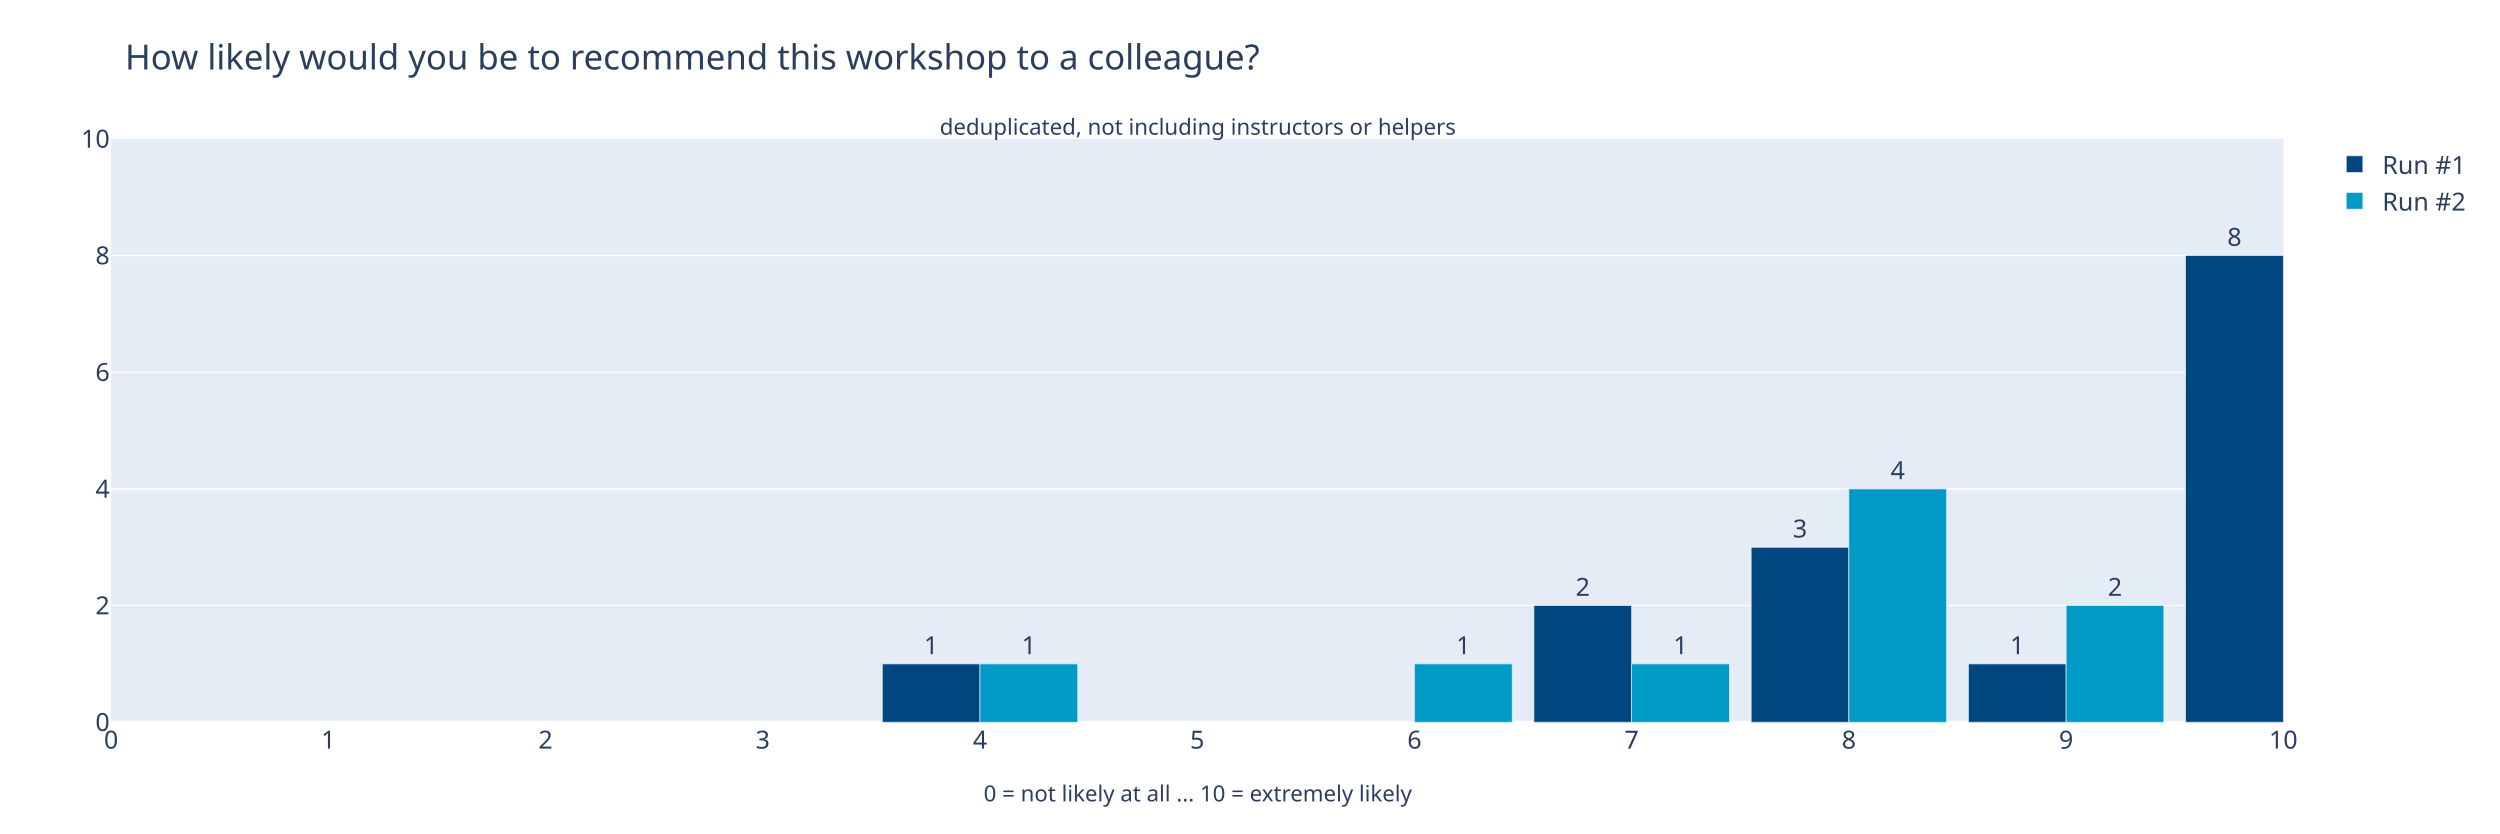
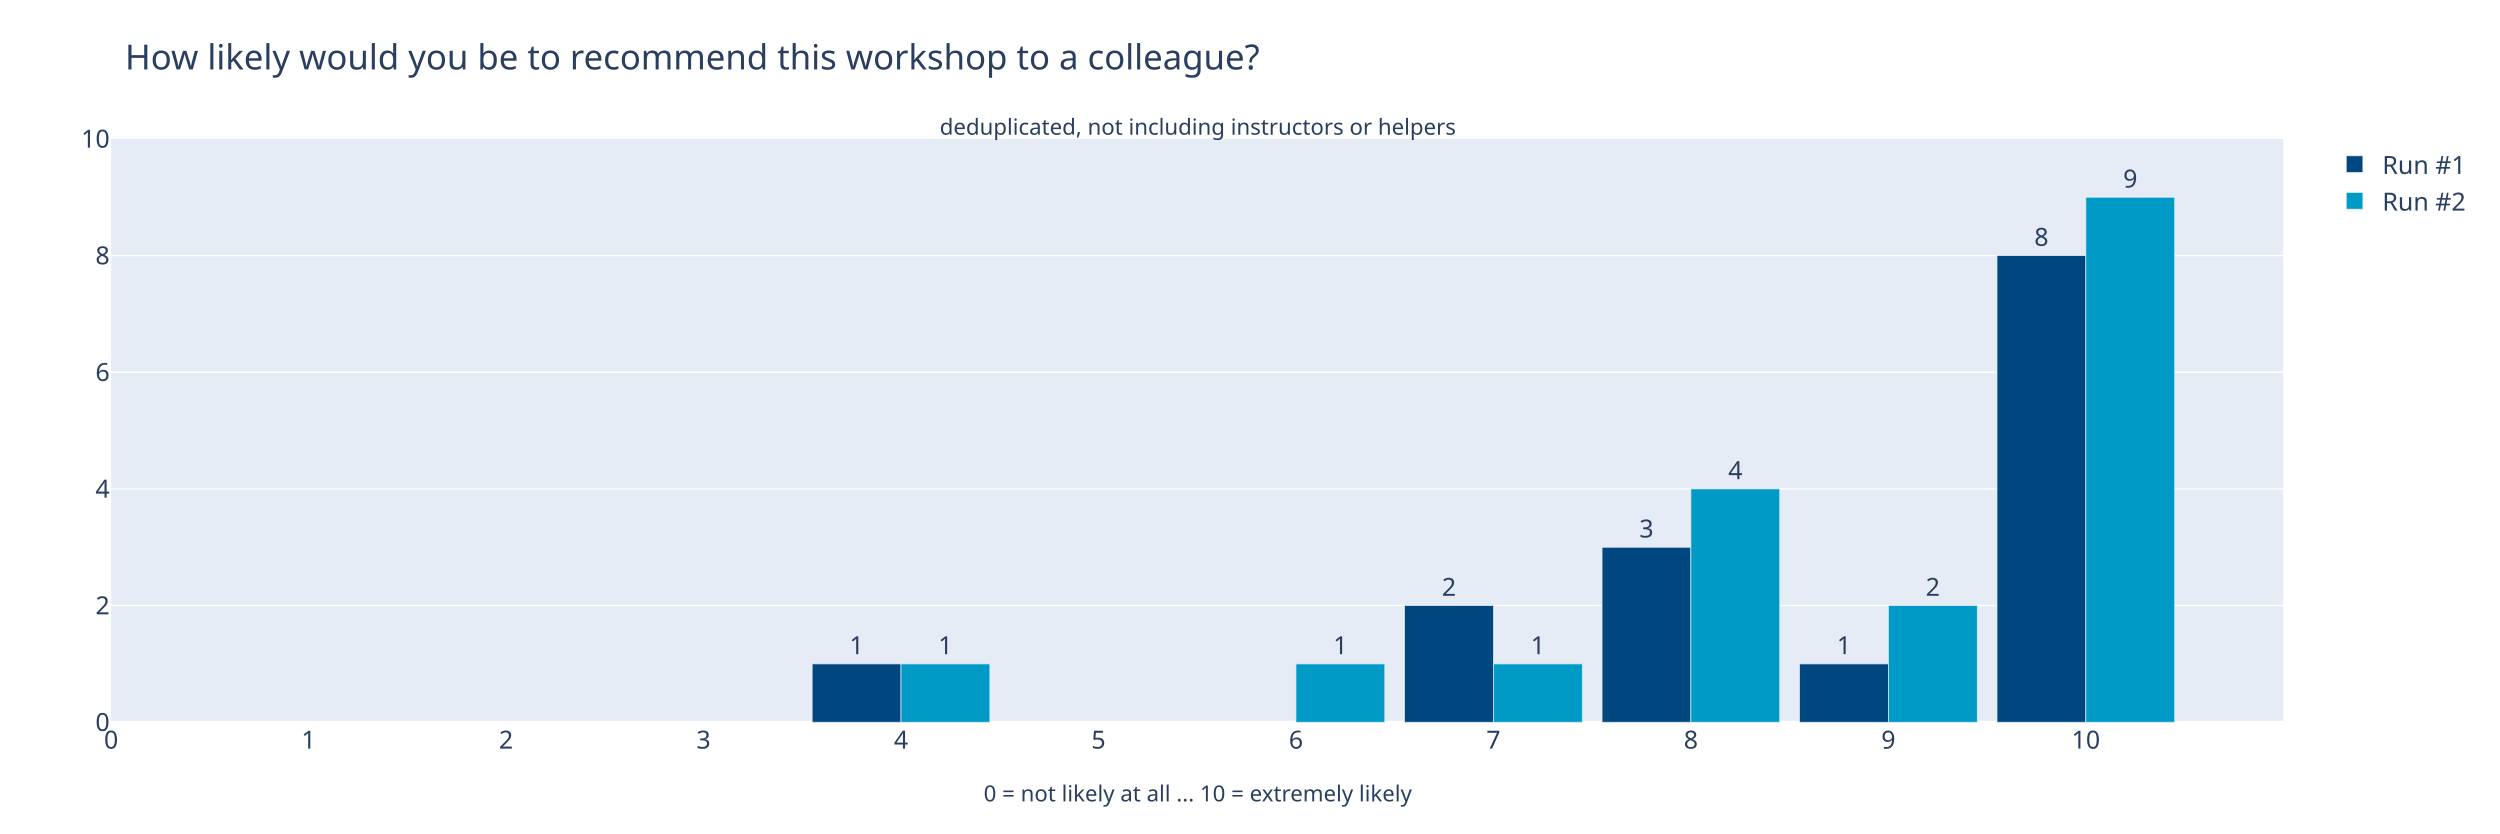
<svg xmlns="http://www.w3.org/2000/svg" class="main-svg" width="1800" height="600" style="" viewBox="0 0 1800 600">
  <rect x="0" y="0" width="1800" height="600" style="fill: rgb(255, 255, 255); fill-opacity: 1;" />
-   <defs id="defs-bc6878">
+   <defs id="defs-5e281b">
    <g class="clips">
-       <clipPath id="clipbc6878xyplot" class="plotclip">
+       <clipPath id="clip5e281bxyplot" class="plotclip">
        <rect width="1564" height="420" />
      </clipPath>
-       <clipPath class="axesclip" id="clipbc6878x">
+       <clipPath class="axesclip" id="clip5e281bx">
        <rect x="80" y="0" width="1564" height="600" />
      </clipPath>
-       <clipPath class="axesclip" id="clipbc6878y">
+       <clipPath class="axesclip" id="clip5e281by">
        <rect x="0" y="100" width="1800" height="420" />
      </clipPath>
-       <clipPath class="axesclip" id="clipbc6878xy">
+       <clipPath class="axesclip" id="clip5e281bxy">
        <rect x="80" y="100" width="1564" height="420" />
      </clipPath>
    </g>
    <g class="gradients" />
    <g class="patterns" />
  </defs>
  <g class="bglayer">
    <rect class="bg" x="80" y="100" width="1564" height="420" style="fill: rgb(229, 236, 246); fill-opacity: 1; stroke-width: 0;" />
  </g>
  <g class="layer-below">
    <g class="imagelayer" />
    <g class="shapelayer" />
  </g>
  <g class="cartesianlayer">
    <g class="subplot xy">
      <g class="layer-subplot">
        <g class="shapelayer" />
        <g class="imagelayer" />
      </g>
      <g class="minor-gridlayer">
        <g class="x" />
        <g class="y" />
      </g>
      <g class="gridlayer">
        <g class="x" />
        <g class="y">
          <path class="ygrid crisp" transform="translate(0,436)" d="M80,0h1564" style="stroke: rgb(255, 255, 255); stroke-opacity: 1; stroke-width: 1px;" />
          <path class="ygrid crisp" transform="translate(0,352)" d="M80,0h1564" style="stroke: rgb(255, 255, 255); stroke-opacity: 1; stroke-width: 1px;" />
          <path class="ygrid crisp" transform="translate(0,268)" d="M80,0h1564" style="stroke: rgb(255, 255, 255); stroke-opacity: 1; stroke-width: 1px;" />
          <path class="ygrid crisp" transform="translate(0,184)" d="M80,0h1564" style="stroke: rgb(255, 255, 255); stroke-opacity: 1; stroke-width: 1px;" />
        </g>
      </g>
      <g class="zerolinelayer">
        <path class="yzl zl crisp" transform="translate(0,520)" d="M80,0h1564" style="stroke: rgb(255, 255, 255); stroke-opacity: 1; stroke-width: 2px;" />
      </g>
      <path class="xlines-below" />
      <path class="ylines-below" />
      <g class="overlines-below" />
      <g class="xaxislayer-below" />
      <g class="yaxislayer-below" />
      <g class="overaxes-below" />
-       <g class="plot" transform="translate(80,100)" clip-path="url(#clipbc6878xyplot)">
+       <g class="plot" transform="translate(80,100)" clip-path="url(#clip5e281bxyplot)">
        <g class="barlayer mlayer">
          <g class="trace bars" style="opacity: 1;">
            <g class="points">
              <g class="point">
-                 <path d="M1493.62,420V84H1564V420Z" style="vector-effect: none; opacity: 1; stroke-width: 0.5px; fill: rgb(0, 70, 127); fill-opacity: 1; stroke: rgb(229, 236, 246); stroke-opacity: 1;" />
-                 <text class="bartext bartext-outside" text-anchor="middle" data-notex="1" x="0" y="0" style="font-family: Verdana; font-size: 18px; fill: rgb(42, 63, 95); fill-opacity: 1; white-space: pre;" transform="translate(1528.81,77)">8</text>
-               </g>
-               <g class="point">
-                 <path d="M1180.82,420V294H1251.2V420Z" style="vector-effect: none; opacity: 1; stroke-width: 0.5px; fill: rgb(0, 70, 127); fill-opacity: 1; stroke: rgb(229, 236, 246); stroke-opacity: 1;" />
-                 <text class="bartext bartext-outside" text-anchor="middle" data-notex="1" x="0" y="0" style="font-family: Verdana; font-size: 18px; fill: rgb(42, 63, 95); fill-opacity: 1; white-space: pre;" transform="translate(1216.01,287)">3</text>
-               </g>
-               <g class="point">
-                 <path d="M1024.42,420V336H1094.8V420Z" style="vector-effect: none; opacity: 1; stroke-width: 0.5px; fill: rgb(0, 70, 127); fill-opacity: 1; stroke: rgb(229, 236, 246); stroke-opacity: 1;" />
-                 <text class="bartext bartext-outside" text-anchor="middle" data-notex="1" x="0" y="0" style="font-family: Verdana; font-size: 18px; fill: rgb(42, 63, 95); fill-opacity: 1; white-space: pre;" transform="translate(1059.61,329)">2</text>
-               </g>
-               <g class="point">
-                 <path d="M555.22,420V378H625.6V420Z" style="vector-effect: none; opacity: 1; stroke-width: 0.5px; fill: rgb(0, 70, 127); fill-opacity: 1; stroke: rgb(229, 236, 246); stroke-opacity: 1;" />
-                 <text class="bartext bartext-outside" text-anchor="middle" data-notex="1" x="0" y="0" style="font-family: Verdana; font-size: 18px; fill: rgb(42, 63, 95); fill-opacity: 1; white-space: pre;" transform="translate(590.41,371)">1</text>
-               </g>
-               <g class="point">
-                 <path d="M1337.22,420V378H1407.6V420Z" style="vector-effect: none; opacity: 1; stroke-width: 0.5px; fill: rgb(0, 70, 127); fill-opacity: 1; stroke: rgb(229, 236, 246); stroke-opacity: 1;" />
-                 <text class="bartext bartext-outside" text-anchor="middle" data-notex="1" x="0" y="0" style="font-family: Verdana; font-size: 18px; fill: rgb(42, 63, 95); fill-opacity: 1; white-space: pre;" transform="translate(1372.41,371)">1</text>
+                 <path d="M1357.84,420V84H1421.82V420Z" style="vector-effect: none; opacity: 1; stroke-width: 0.5px; fill: rgb(0, 70, 127); fill-opacity: 1; stroke: rgb(229, 236, 246); stroke-opacity: 1;" />
+                 <text class="bartext bartext-outside" text-anchor="middle" data-notex="1" x="0" y="0" style="font-family: Verdana; font-size: 18px; fill: rgb(42, 63, 95); fill-opacity: 1; white-space: pre;" transform="translate(1389.83,77)">8</text>
+               </g>
+               <g class="point">
+                 <path d="M1073.47,420V294H1137.45V420Z" style="vector-effect: none; opacity: 1; stroke-width: 0.5px; fill: rgb(0, 70, 127); fill-opacity: 1; stroke: rgb(229, 236, 246); stroke-opacity: 1;" />
+                 <text class="bartext bartext-outside" text-anchor="middle" data-notex="1" x="0" y="0" style="font-family: Verdana; font-size: 18px; fill: rgb(42, 63, 95); fill-opacity: 1; white-space: pre;" transform="translate(1105.46,287)">3</text>
+               </g>
+               <g class="point">
+                 <path d="M931.29,420V336H995.27V420Z" style="vector-effect: none; opacity: 1; stroke-width: 0.5px; fill: rgb(0, 70, 127); fill-opacity: 1; stroke: rgb(229, 236, 246); stroke-opacity: 1;" />
+                 <text class="bartext bartext-outside" text-anchor="middle" data-notex="1" x="0" y="0" style="font-family: Verdana; font-size: 18px; fill: rgb(42, 63, 95); fill-opacity: 1; white-space: pre;" transform="translate(963.28,329)">2</text>
+               </g>
+               <g class="point">
+                 <path d="M504.75,420V378H568.73V420Z" style="vector-effect: none; opacity: 1; stroke-width: 0.5px; fill: rgb(0, 70, 127); fill-opacity: 1; stroke: rgb(229, 236, 246); stroke-opacity: 1;" />
+                 <text class="bartext bartext-outside" text-anchor="middle" data-notex="1" x="0" y="0" style="font-family: Verdana; font-size: 18px; fill: rgb(42, 63, 95); fill-opacity: 1; white-space: pre;" transform="translate(536.74,371)">1</text>
+               </g>
+               <g class="point">
+                 <path d="M1215.65,420V378H1279.64V420Z" style="vector-effect: none; opacity: 1; stroke-width: 0.5px; fill: rgb(0, 70, 127); fill-opacity: 1; stroke: rgb(229, 236, 246); stroke-opacity: 1;" />
+                 <text class="bartext bartext-outside" text-anchor="middle" data-notex="1" x="0" y="0" style="font-family: Verdana; font-size: 18px; fill: rgb(42, 63, 95); fill-opacity: 1; white-space: pre;" transform="translate(1247.645,371)">1</text>
              </g>
              <g class="point">
                <path d="M0,0Z" style="vector-effect: none; opacity: 1; stroke-width: 0px; fill: rgb(0, 70, 127); fill-opacity: 1; stroke: rgb(229, 236, 246); stroke-opacity: 1;" />
              </g>
            </g>
          </g>
          <g class="trace bars" style="opacity: 1;">
            <g class="points">
              <g class="point">
-                 <path d="M1564,420V42H1634.38V420Z" style="vector-effect: none; opacity: 1; stroke-width: 0.5px; fill: rgb(0, 154, 199); fill-opacity: 1; stroke: rgb(229, 236, 246); stroke-opacity: 1;" />
-                 <text class="bartext bartext-outside" text-anchor="middle" data-notex="1" x="0" y="0" style="font-family: Verdana; font-size: 18px; fill: rgb(42, 63, 95); fill-opacity: 1; white-space: pre;" transform="translate(1599.19,35)">9</text>
-               </g>
-               <g class="point">
-                 <path d="M1251.2,420V252H1321.58V420Z" style="vector-effect: none; opacity: 1; stroke-width: 0.5px; fill: rgb(0, 154, 199); fill-opacity: 1; stroke: rgb(229, 236, 246); stroke-opacity: 1;" />
-                 <text class="bartext bartext-outside" text-anchor="middle" data-notex="1" x="0" y="0" style="font-family: Verdana; font-size: 18px; fill: rgb(42, 63, 95); fill-opacity: 1; white-space: pre;" transform="translate(1286.39,245)">4</text>
-               </g>
-               <g class="point">
-                 <path d="M1094.8,420V378H1165.18V420Z" style="vector-effect: none; opacity: 1; stroke-width: 0.5px; fill: rgb(0, 154, 199); fill-opacity: 1; stroke: rgb(229, 236, 246); stroke-opacity: 1;" />
-                 <text class="bartext bartext-outside" text-anchor="middle" data-notex="1" x="0" y="0" style="font-family: Verdana; font-size: 18px; fill: rgb(42, 63, 95); fill-opacity: 1; white-space: pre;" transform="translate(1129.99,371)">1</text>
-               </g>
-               <g class="point">
-                 <path d="M625.6,420V378H695.98V420Z" style="vector-effect: none; opacity: 1; stroke-width: 0.5px; fill: rgb(0, 154, 199); fill-opacity: 1; stroke: rgb(229, 236, 246); stroke-opacity: 1;" />
-                 <text class="bartext bartext-outside" text-anchor="middle" data-notex="1" x="0" y="0" style="font-family: Verdana; font-size: 18px; fill: rgb(42, 63, 95); fill-opacity: 1; white-space: pre;" transform="translate(660.79,371)">1</text>
-               </g>
-               <g class="point">
-                 <path d="M1407.6,420V336H1477.98V420Z" style="vector-effect: none; opacity: 1; stroke-width: 0.5px; fill: rgb(0, 154, 199); fill-opacity: 1; stroke: rgb(229, 236, 246); stroke-opacity: 1;" />
-                 <text class="bartext bartext-outside" text-anchor="middle" data-notex="1" x="0" y="0" style="font-family: Verdana; font-size: 18px; fill: rgb(42, 63, 95); fill-opacity: 1; white-space: pre;" transform="translate(1442.79,329)">2</text>
-               </g>
-               <g class="point">
-                 <path d="M938.4,420V378H1008.78V420Z" style="vector-effect: none; opacity: 1; stroke-width: 0.5px; fill: rgb(0, 154, 199); fill-opacity: 1; stroke: rgb(229, 236, 246); stroke-opacity: 1;" />
-                 <text class="bartext bartext-outside" text-anchor="middle" data-notex="1" x="0" y="0" style="font-family: Verdana; font-size: 18px; fill: rgb(42, 63, 95); fill-opacity: 1; white-space: pre;" transform="translate(973.59,371)">1</text>
+                 <path d="M1421.82,420V42H1485.8V420Z" style="vector-effect: none; opacity: 1; stroke-width: 0.5px; fill: rgb(0, 154, 199); fill-opacity: 1; stroke: rgb(229, 236, 246); stroke-opacity: 1;" />
+                 <text class="bartext bartext-outside" text-anchor="middle" data-notex="1" x="0" y="0" style="font-family: Verdana; font-size: 18px; fill: rgb(42, 63, 95); fill-opacity: 1; white-space: pre;" transform="translate(1453.81,35)">9</text>
+               </g>
+               <g class="point">
+                 <path d="M1137.45,420V252H1201.44V420Z" style="vector-effect: none; opacity: 1; stroke-width: 0.5px; fill: rgb(0, 154, 199); fill-opacity: 1; stroke: rgb(229, 236, 246); stroke-opacity: 1;" />
+                 <text class="bartext bartext-outside" text-anchor="middle" data-notex="1" x="0" y="0" style="font-family: Verdana; font-size: 18px; fill: rgb(42, 63, 95); fill-opacity: 1; white-space: pre;" transform="translate(1169.445,245)">4</text>
+               </g>
+               <g class="point">
+                 <path d="M995.27,420V378H1059.25V420Z" style="vector-effect: none; opacity: 1; stroke-width: 0.5px; fill: rgb(0, 154, 199); fill-opacity: 1; stroke: rgb(229, 236, 246); stroke-opacity: 1;" />
+                 <text class="bartext bartext-outside" text-anchor="middle" data-notex="1" x="0" y="0" style="font-family: Verdana; font-size: 18px; fill: rgb(42, 63, 95); fill-opacity: 1; white-space: pre;" transform="translate(1027.26,371)">1</text>
+               </g>
+               <g class="point">
+                 <path d="M568.73,420V378H632.71V420Z" style="vector-effect: none; opacity: 1; stroke-width: 0.5px; fill: rgb(0, 154, 199); fill-opacity: 1; stroke: rgb(229, 236, 246); stroke-opacity: 1;" />
+                 <text class="bartext bartext-outside" text-anchor="middle" data-notex="1" x="0" y="0" style="font-family: Verdana; font-size: 18px; fill: rgb(42, 63, 95); fill-opacity: 1; white-space: pre;" transform="translate(600.72,371)">1</text>
+               </g>
+               <g class="point">
+                 <path d="M1279.64,420V336H1343.62V420Z" style="vector-effect: none; opacity: 1; stroke-width: 0.5px; fill: rgb(0, 154, 199); fill-opacity: 1; stroke: rgb(229, 236, 246); stroke-opacity: 1;" />
+                 <text class="bartext bartext-outside" text-anchor="middle" data-notex="1" x="0" y="0" style="font-family: Verdana; font-size: 18px; fill: rgb(42, 63, 95); fill-opacity: 1; white-space: pre;" transform="translate(1311.63,329)">2</text>
+               </g>
+               <g class="point">
+                 <path d="M853.09,420V378H917.07V420Z" style="vector-effect: none; opacity: 1; stroke-width: 0.5px; fill: rgb(0, 154, 199); fill-opacity: 1; stroke: rgb(229, 236, 246); stroke-opacity: 1;" />
+                 <text class="bartext bartext-outside" text-anchor="middle" data-notex="1" x="0" y="0" style="font-family: Verdana; font-size: 18px; fill: rgb(42, 63, 95); fill-opacity: 1; white-space: pre;" transform="translate(885.08,371)">1</text>
              </g>
            </g>
          </g>
        </g>
      </g>
      <g class="overplot" />
      <path class="xlines-above crisp" d="M0,0" style="fill: none;" />
      <path class="ylines-above crisp" d="M0,0" style="fill: none;" />
      <g class="overlines-above" />
      <g class="xaxislayer-above">
        <g class="xtick">
          <text text-anchor="middle" x="0" y="539" transform="translate(80,0)" style="font-family: Verdana; font-size: 18px; fill: rgb(42, 63, 95); fill-opacity: 1; white-space: pre; opacity: 1;">0</text>
        </g>
        <g class="xtick">
-           <text text-anchor="middle" x="0" y="539" style="font-family: Verdana; font-size: 18px; fill: rgb(42, 63, 95); fill-opacity: 1; white-space: pre; opacity: 1;" transform="translate(236.4,0)">1</text>
-         </g>
-         <g class="xtick">
-           <text text-anchor="middle" x="0" y="539" style="font-family: Verdana; font-size: 18px; fill: rgb(42, 63, 95); fill-opacity: 1; white-space: pre; opacity: 1;" transform="translate(392.8,0)">2</text>
-         </g>
-         <g class="xtick">
-           <text text-anchor="middle" x="0" y="539" style="font-family: Verdana; font-size: 18px; fill: rgb(42, 63, 95); fill-opacity: 1; white-space: pre; opacity: 1;" transform="translate(549.2,0)">3</text>
-         </g>
-         <g class="xtick">
-           <text text-anchor="middle" x="0" y="539" style="font-family: Verdana; font-size: 18px; fill: rgb(42, 63, 95); fill-opacity: 1; white-space: pre; opacity: 1;" transform="translate(705.6,0)">4</text>
-         </g>
-         <g class="xtick">
-           <text text-anchor="middle" x="0" y="539" style="font-family: Verdana; font-size: 18px; fill: rgb(42, 63, 95); fill-opacity: 1; white-space: pre; opacity: 1;" transform="translate(862,0)">5</text>
-         </g>
-         <g class="xtick">
-           <text text-anchor="middle" x="0" y="539" style="font-family: Verdana; font-size: 18px; fill: rgb(42, 63, 95); fill-opacity: 1; white-space: pre; opacity: 1;" transform="translate(1018.4,0)">6</text>
-         </g>
-         <g class="xtick">
-           <text text-anchor="middle" x="0" y="539" style="font-family: Verdana; font-size: 18px; fill: rgb(42, 63, 95); fill-opacity: 1; white-space: pre; opacity: 1;" transform="translate(1174.8,0)">7</text>
-         </g>
-         <g class="xtick">
-           <text text-anchor="middle" x="0" y="539" style="font-family: Verdana; font-size: 18px; fill: rgb(42, 63, 95); fill-opacity: 1; white-space: pre; opacity: 1;" transform="translate(1331.2,0)">8</text>
-         </g>
-         <g class="xtick">
-           <text text-anchor="middle" x="0" y="539" style="font-family: Verdana; font-size: 18px; fill: rgb(42, 63, 95); fill-opacity: 1; white-space: pre; opacity: 1;" transform="translate(1487.6,0)">9</text>
-         </g>
-         <g class="xtick">
-           <text text-anchor="middle" x="0" y="539" style="font-family: Verdana; font-size: 18px; fill: rgb(42, 63, 95); fill-opacity: 1; white-space: pre; opacity: 1;" transform="translate(1644,0)">10</text>
+           <text text-anchor="middle" x="0" y="539" style="font-family: Verdana; font-size: 18px; fill: rgb(42, 63, 95); fill-opacity: 1; white-space: pre; opacity: 1;" transform="translate(222.18,0)">1</text>
+         </g>
+         <g class="xtick">
+           <text text-anchor="middle" x="0" y="539" style="font-family: Verdana; font-size: 18px; fill: rgb(42, 63, 95); fill-opacity: 1; white-space: pre; opacity: 1;" transform="translate(364.36,0)">2</text>
+         </g>
+         <g class="xtick">
+           <text text-anchor="middle" x="0" y="539" style="font-family: Verdana; font-size: 18px; fill: rgb(42, 63, 95); fill-opacity: 1; white-space: pre; opacity: 1;" transform="translate(506.55,0)">3</text>
+         </g>
+         <g class="xtick">
+           <text text-anchor="middle" x="0" y="539" style="font-family: Verdana; font-size: 18px; fill: rgb(42, 63, 95); fill-opacity: 1; white-space: pre; opacity: 1;" transform="translate(648.73,0)">4</text>
+         </g>
+         <g class="xtick">
+           <text text-anchor="middle" x="0" y="539" style="font-family: Verdana; font-size: 18px; fill: rgb(42, 63, 95); fill-opacity: 1; white-space: pre; opacity: 1;" transform="translate(790.91,0)">5</text>
+         </g>
+         <g class="xtick">
+           <text text-anchor="middle" x="0" y="539" style="font-family: Verdana; font-size: 18px; fill: rgb(42, 63, 95); fill-opacity: 1; white-space: pre; opacity: 1;" transform="translate(933.09,0)">6</text>
+         </g>
+         <g class="xtick">
+           <text text-anchor="middle" x="0" y="539" style="font-family: Verdana; font-size: 18px; fill: rgb(42, 63, 95); fill-opacity: 1; white-space: pre; opacity: 1;" transform="translate(1075.27,0)">7</text>
+         </g>
+         <g class="xtick">
+           <text text-anchor="middle" x="0" y="539" style="font-family: Verdana; font-size: 18px; fill: rgb(42, 63, 95); fill-opacity: 1; white-space: pre; opacity: 1;" transform="translate(1217.45,0)">8</text>
+         </g>
+         <g class="xtick">
+           <text text-anchor="middle" x="0" y="539" style="font-family: Verdana; font-size: 18px; fill: rgb(42, 63, 95); fill-opacity: 1; white-space: pre; opacity: 1;" transform="translate(1359.64,0)">9</text>
+         </g>
+         <g class="xtick">
+           <text text-anchor="middle" x="0" y="539" style="font-family: Verdana; font-size: 18px; fill: rgb(42, 63, 95); fill-opacity: 1; white-space: pre; opacity: 1;" transform="translate(1501.82,0)">10</text>
        </g>
      </g>
      <g class="yaxislayer-above">
        <g class="ytick">
          <text text-anchor="end" x="79" y="6.3" transform="translate(0,520)" style="font-family: Verdana; font-size: 18px; fill: rgb(42, 63, 95); fill-opacity: 1; white-space: pre; opacity: 1;">0</text>
        </g>
        <g class="ytick">
          <text text-anchor="end" x="79" y="6.3" style="font-family: Verdana; font-size: 18px; fill: rgb(42, 63, 95); fill-opacity: 1; white-space: pre; opacity: 1;" transform="translate(0,436)">2</text>
        </g>
        <g class="ytick">
          <text text-anchor="end" x="79" y="6.3" style="font-family: Verdana; font-size: 18px; fill: rgb(42, 63, 95); fill-opacity: 1; white-space: pre; opacity: 1;" transform="translate(0,352)">4</text>
        </g>
        <g class="ytick">
          <text text-anchor="end" x="79" y="6.3" style="font-family: Verdana; font-size: 18px; fill: rgb(42, 63, 95); fill-opacity: 1; white-space: pre; opacity: 1;" transform="translate(0,268)">6</text>
        </g>
        <g class="ytick">
          <text text-anchor="end" x="79" y="6.3" style="font-family: Verdana; font-size: 18px; fill: rgb(42, 63, 95); fill-opacity: 1; white-space: pre; opacity: 1;" transform="translate(0,184)">8</text>
        </g>
        <g class="ytick">
          <text text-anchor="end" x="79" y="6.3" style="font-family: Verdana; font-size: 18px; fill: rgb(42, 63, 95); fill-opacity: 1; white-space: pre; opacity: 1;" transform="translate(0,100)">10</text>
        </g>
      </g>
      <g class="overaxes-above" />
    </g>
  </g>
  <g class="polarlayer" />
  <g class="smithlayer" />
  <g class="ternarylayer" />
  <g class="geolayer" />
  <g class="funnelarealayer" />
  <g class="pielayer" />
  <g class="iciclelayer" />
  <g class="treemaplayer" />
  <g class="sunburstlayer" />
  <g class="glimages" />
-   <defs id="topdefs-bc6878">
+   <defs id="topdefs-5e281b">
    <g class="clips" />
-     <clipPath id="legendbc6878">
+     <clipPath id="legend5e281b">
      <rect width="113" height="63" x="0" y="0" />
    </clipPath>
  </defs>
  <g class="layer-above">
    <g class="imagelayer" />
    <g class="shapelayer" />
  </g>
  <g class="infolayer">
    <g class="legend" pointer-events="all" transform="translate(1675.28,100)">
-       <rect class="bg" shape-rendering="crispEdges" style="stroke: rgb(68, 68, 68); stroke-opacity: 1; fill: rgb(255, 255, 255); fill-opacity: 1; stroke-width: 0px;" width="113" height="63" x="0" y="0" />
-       <g class="scrollbox" transform="" clip-path="url(#legendbc6878)">
+       <rect class="bg" shape-rendering="crispEdges" width="113" height="63" x="0" y="0" style="stroke: rgb(68, 68, 68); stroke-opacity: 1; fill: rgb(255, 255, 255); fill-opacity: 1; stroke-width: 0px;" />
+       <g class="scrollbox" transform="" clip-path="url(#legend5e281b)">
        <g class="groups">
          <g class="traces" transform="translate(0,18.2)" style="opacity: 1;">
            <text class="legendtext" text-anchor="start" x="40" y="7.02" style="font-family: Verdana; font-size: 18px; fill: rgb(42, 63, 95); fill-opacity: 1; white-space: pre;">Run #1</text>
            <g class="layers" style="opacity: 1;">
              <g class="legendfill" />
              <g class="legendlines" />
              <g class="legendsymbols">
                <g class="legendpoints">
                  <path class="legendundefined" d="M6,6H-6V-6H6Z" transform="translate(20,0)" style="stroke-width: 0.5px; fill: rgb(0, 70, 127); fill-opacity: 1; stroke: rgb(229, 236, 246); stroke-opacity: 1;" />
                </g>
              </g>
            </g>
            <rect class="legendtoggle" x="0" y="-13.2" width="107.812" height="26.4" style="fill: rgb(0, 0, 0); fill-opacity: 0;" />
          </g>
          <g class="traces" transform="translate(0,44.6)" style="opacity: 1;">
            <text class="legendtext" text-anchor="start" x="40" y="7.02" style="font-family: Verdana; font-size: 18px; fill: rgb(42, 63, 95); fill-opacity: 1; white-space: pre;">Run #2</text>
            <g class="layers" style="opacity: 1;">
              <g class="legendfill" />
              <g class="legendlines" />
              <g class="legendsymbols">
                <g class="legendpoints">
                  <path class="legendundefined" d="M6,6H-6V-6H6Z" transform="translate(20,0)" style="stroke-width: 0.5px; fill: rgb(0, 154, 199); fill-opacity: 1; stroke: rgb(229, 236, 246); stroke-opacity: 1;" />
                </g>
              </g>
            </g>
            <rect class="legendtoggle" x="0" y="-13.2" width="107.812" height="26.4" style="fill: rgb(0, 0, 0); fill-opacity: 0;" />
          </g>
        </g>
      </g>
-       <rect class="scrollbar" rx="20" ry="3" width="0" height="0" style="fill: rgb(128, 139, 164); fill-opacity: 1;" x="0" y="0" />
+       <rect class="scrollbar" rx="20" ry="3" width="0" height="0" x="0" y="0" style="fill: rgb(128, 139, 164); fill-opacity: 1;" />
    </g>
    <g class="g-gtitle">
      <text class="gtitle" x="90" y="50" text-anchor="start" dy="0em" style="font-family: Verdana; font-size: 25px; fill: rgb(42, 63, 95); opacity: 1; font-weight: normal; white-space: pre;">How likely would you be to recommend this workshop to a colleague?</text>
    </g>
    <g class="g-xtitle" />
    <g class="g-ytitle" />
    <g class="annotation" data-index="0" style="opacity: 1;">
      <g class="annotation-text-g" transform="rotate(0,862,571)">
        <g class="cursor-pointer" transform="translate(683,559)">
          <rect class="bg" x="0.5" y="0.5" width="358" height="23" style="stroke-width: 1px; stroke: rgb(0, 0, 0); stroke-opacity: 0; fill: rgb(0, 0, 0); fill-opacity: 0;" />
          <text class="annotation-text" text-anchor="middle" x="179.391" y="18" style="font-family: Verdana; font-size: 16px; fill: rgb(42, 63, 95); fill-opacity: 1; white-space: pre;">0 = not likely at all ... 10 = extremely likely</text>
        </g>
      </g>
    </g>
    <g class="annotation" data-index="1" style="opacity: 1;">
      <g class="annotation-text-g" transform="rotate(0,862,91)">
        <g class="cursor-pointer" transform="translate(663,79)">
          <rect class="bg" x="0.5" y="0.5" width="398" height="23" style="stroke-width: 1px; stroke: rgb(0, 0, 0); stroke-opacity: 0; fill: rgb(0, 0, 0); fill-opacity: 0;" />
          <text class="annotation-text" text-anchor="middle" x="199.438" y="18" style="font-family: Verdana; font-size: 16px; fill: rgb(42, 63, 95); fill-opacity: 1; white-space: pre;">deduplicated, not including instructors or helpers</text>
        </g>
      </g>
    </g>
  </g>
</svg>
